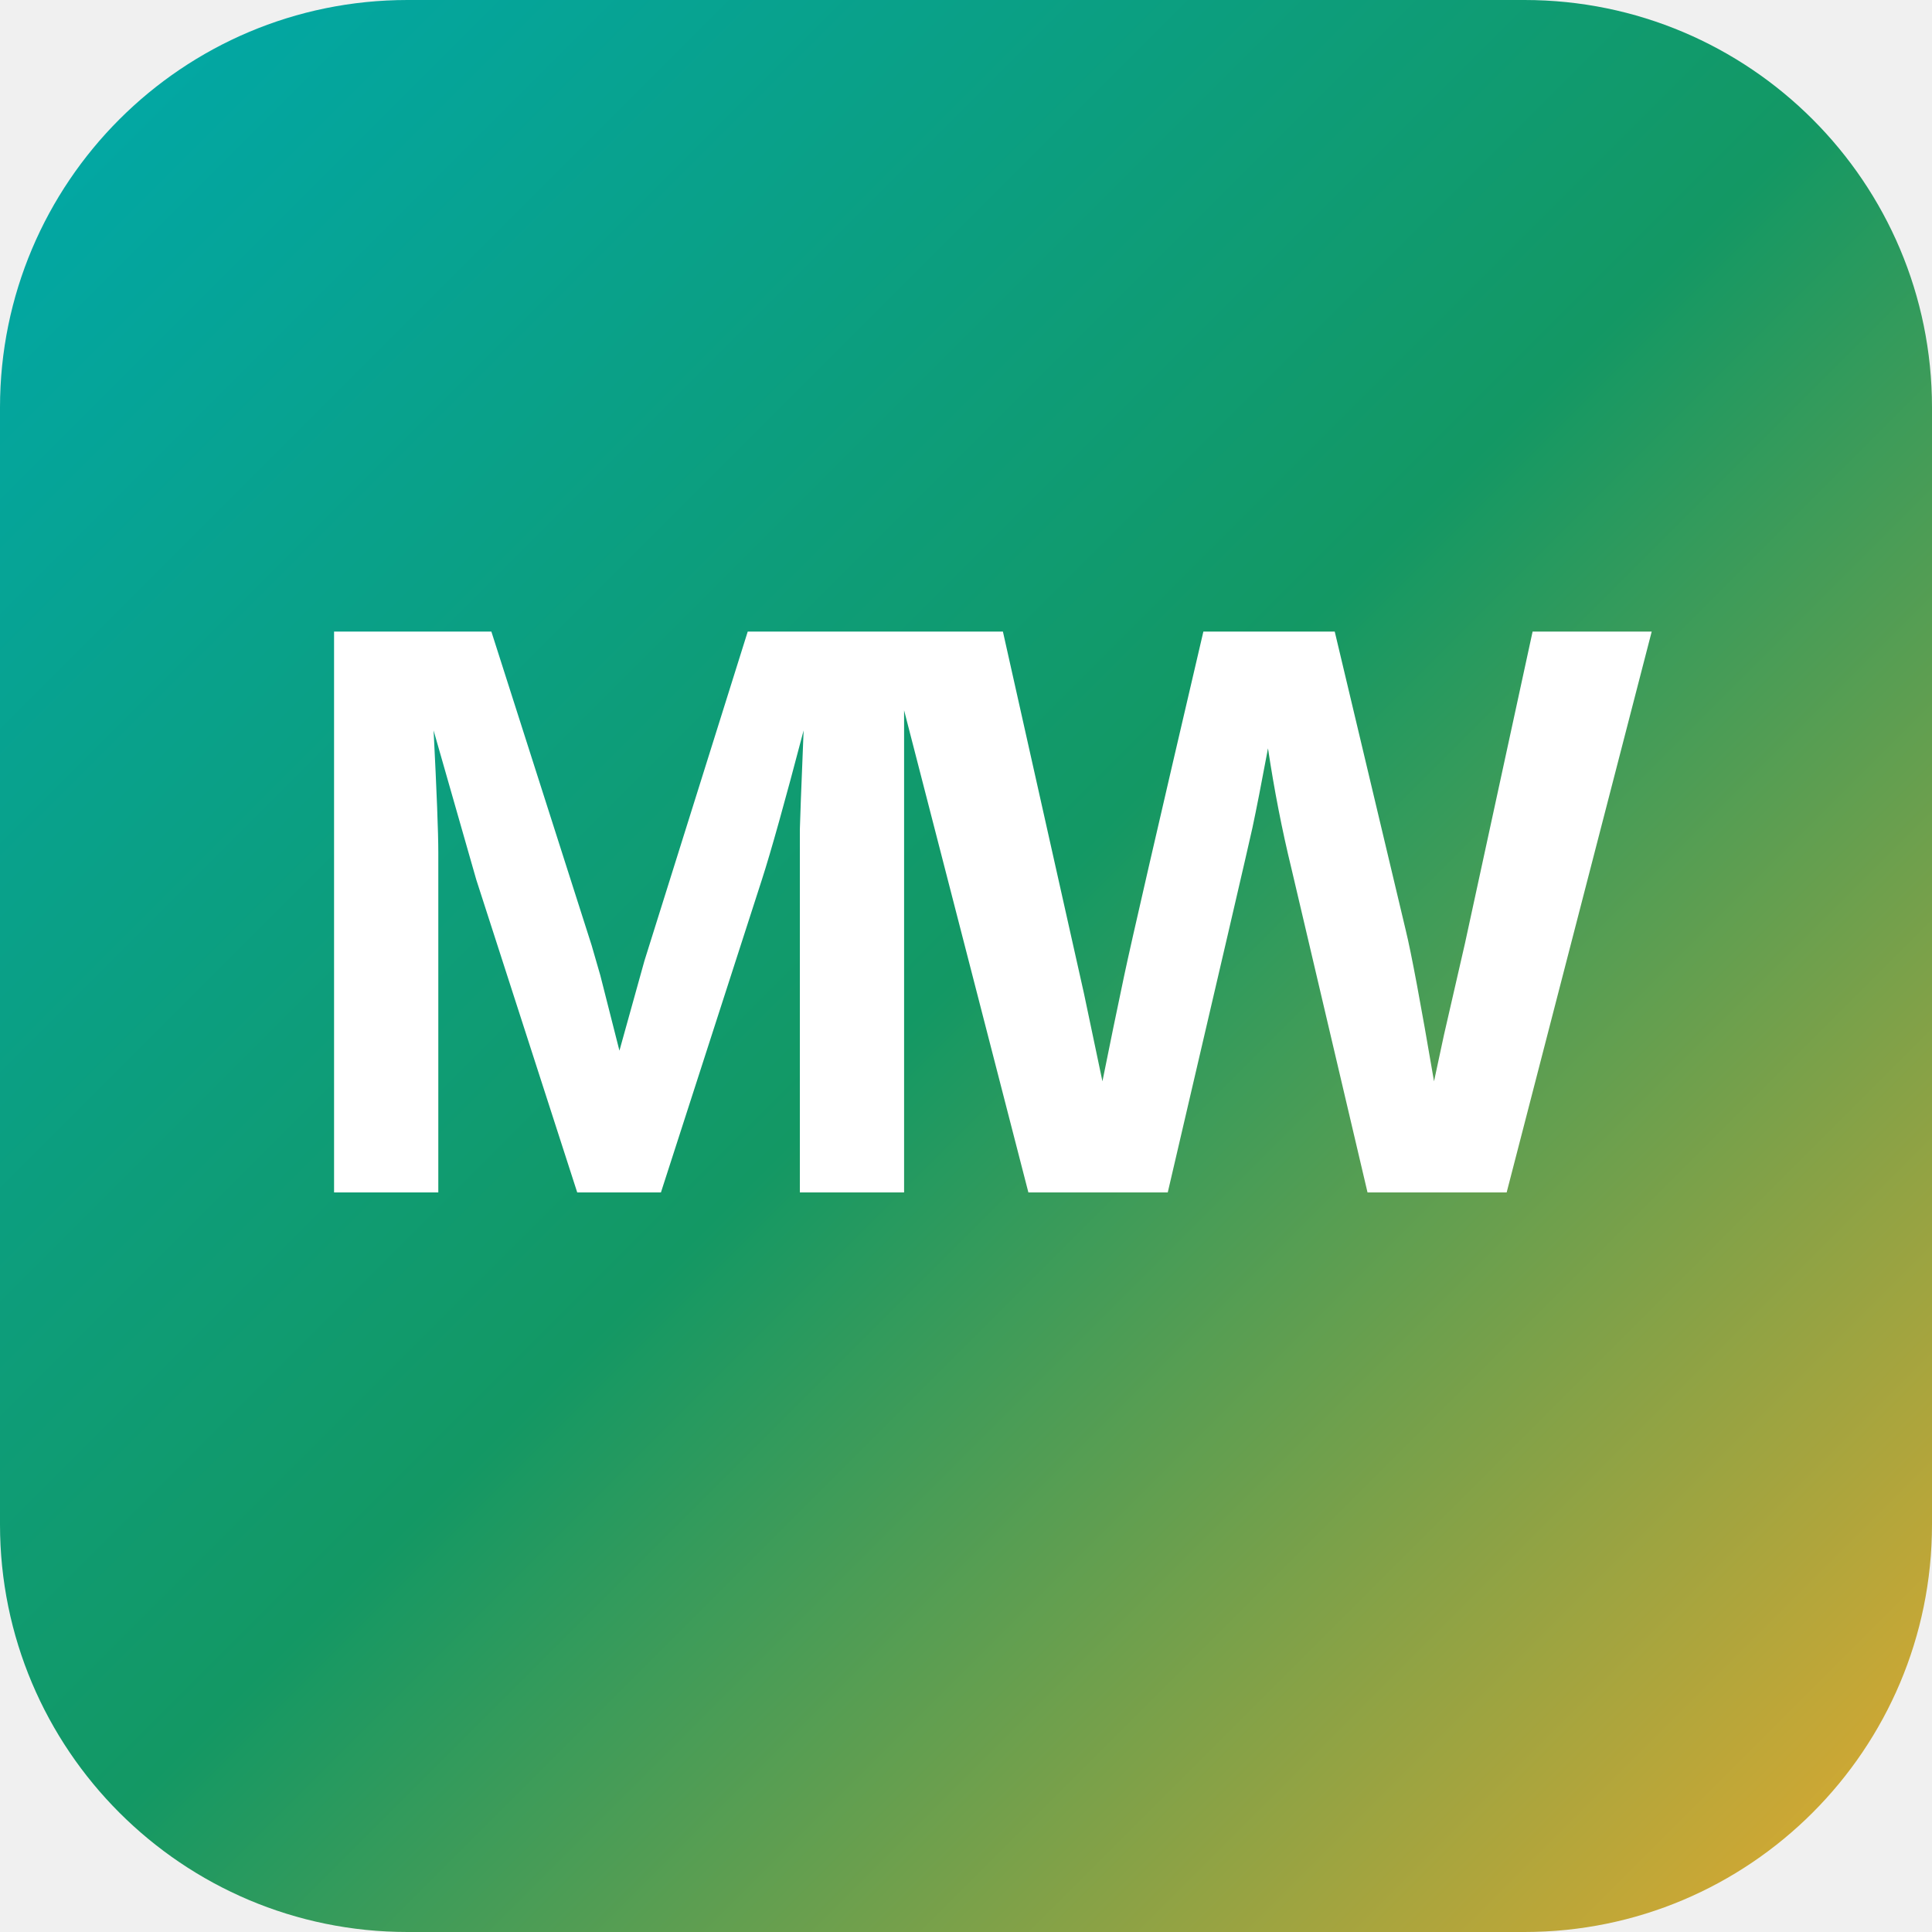
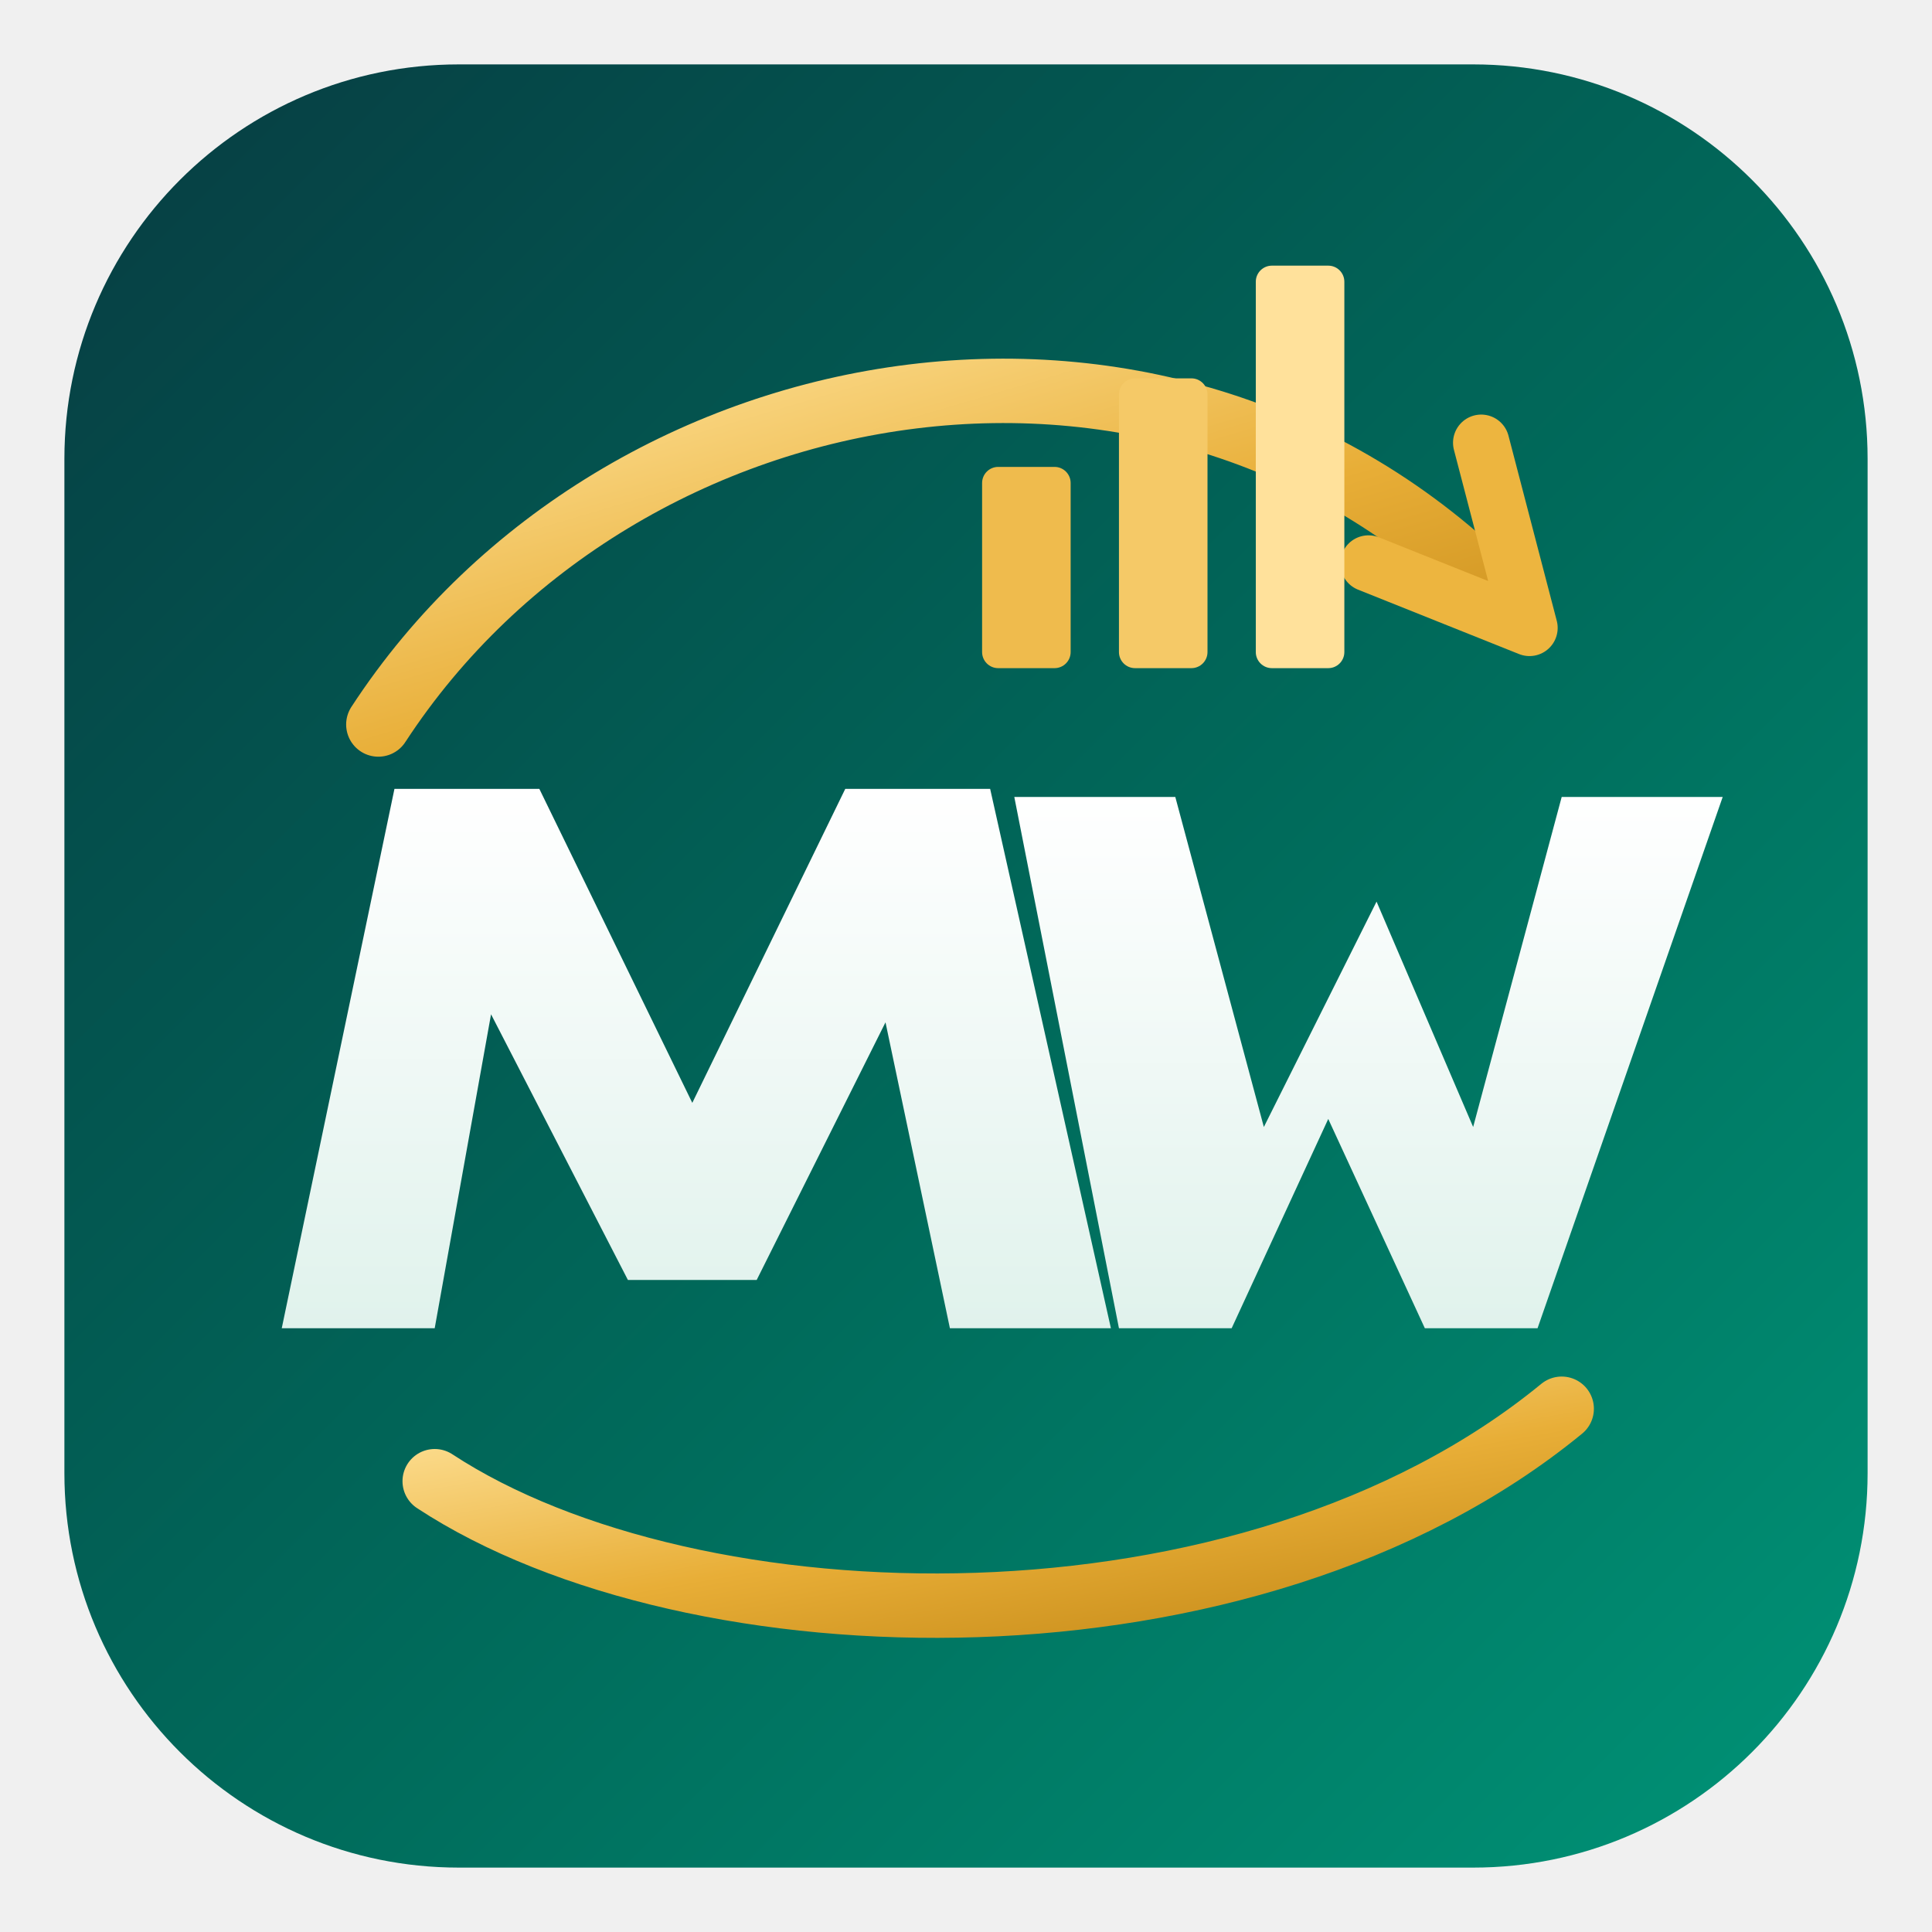
- <svg xmlns="http://www.w3.org/2000/svg" viewBox="0 0 128 128">
+ <svg xmlns="http://www.w3.org/2000/svg" viewBox="0 0 240 240" role="img" aria-labelledby="title desc">
  <defs>
-     <linearGradient id="mw" x1="0" y1="0" x2="1" y2="1">
-       <stop stop-color="#00a9ac" />
-       <stop offset=".5" stop-color="#139864" />
-       <stop offset="1" stop-color="#e8aa2d" />
+     <linearGradient id="bg" x1="0" y1="0" x2="1" y2="1">
+       <stop stop-color="#073c42" />
+       <stop offset=".55" stop-color="#006b5b" />
+       <stop offset="1" stop-color="#009477" />
+     </linearGradient>
+     <linearGradient id="gold" x1="0" y1="0" x2="1" y2="1">
+       <stop stop-color="#ffe39a" />
+       <stop offset=".55" stop-color="#e8ae37" />
+       <stop offset="1" stop-color="#c58a18" />
+     </linearGradient>
+     <linearGradient id="letters" x1="0" y1="0" x2="0" y2="1">
+       <stop stop-color="#fff" />
+       <stop offset="1" stop-color="#e0f2ec" />
    </linearGradient>
  </defs>
-   <rect width="128" height="128" rx="27" fill="url(#mw)" />
-   <text x="64" y="79" font-size="54" font-weight="800" font-family="Arial,Helvetica,sans-serif" text-anchor="middle" fill="#fff" letter-spacing="-5">MW</text>
+   <rect x="8" y="8" width="224" height="224" rx="49" fill="url(#bg)" />
+   <path d="M47 90 C77 44 147 32 188 76" fill="none" stroke="url(#gold)" stroke-width="8" stroke-linecap="round" />
+   <path d="M170 70 L190 78 L184 55" fill="none" stroke="#edb53f" stroke-width="7" stroke-linecap="round" stroke-linejoin="round" />
+   <rect x="122" y="58" width="11" height="25" rx="2" fill="#efbb4d" />
+   <rect x="139" y="47" width="11" height="36" rx="2" fill="#f5c967" />
+   <rect x="156" y="33" width="11" height="50" rx="2" fill="#ffe19b" />
+   <path d="M35 165 L49 98 L67 98 L86 137 L105 98 L123 98 L138 165 L118 165 L110 127 L94 159 L78 159 L61 126 L54 165Z" fill="url(#letters)" />
+   <path d="M126 99 L146 99 L157 140 L171 112 L183 140 L194 99 L214 99 L191 165 L177 165 L165 139 L153 165 L139 165Z" fill="url(#letters)" />
+   <path d="M54 184 C86 205 155 207 194 175" fill="none" stroke="url(#gold)" stroke-width="8" stroke-linecap="round" />
</svg>
